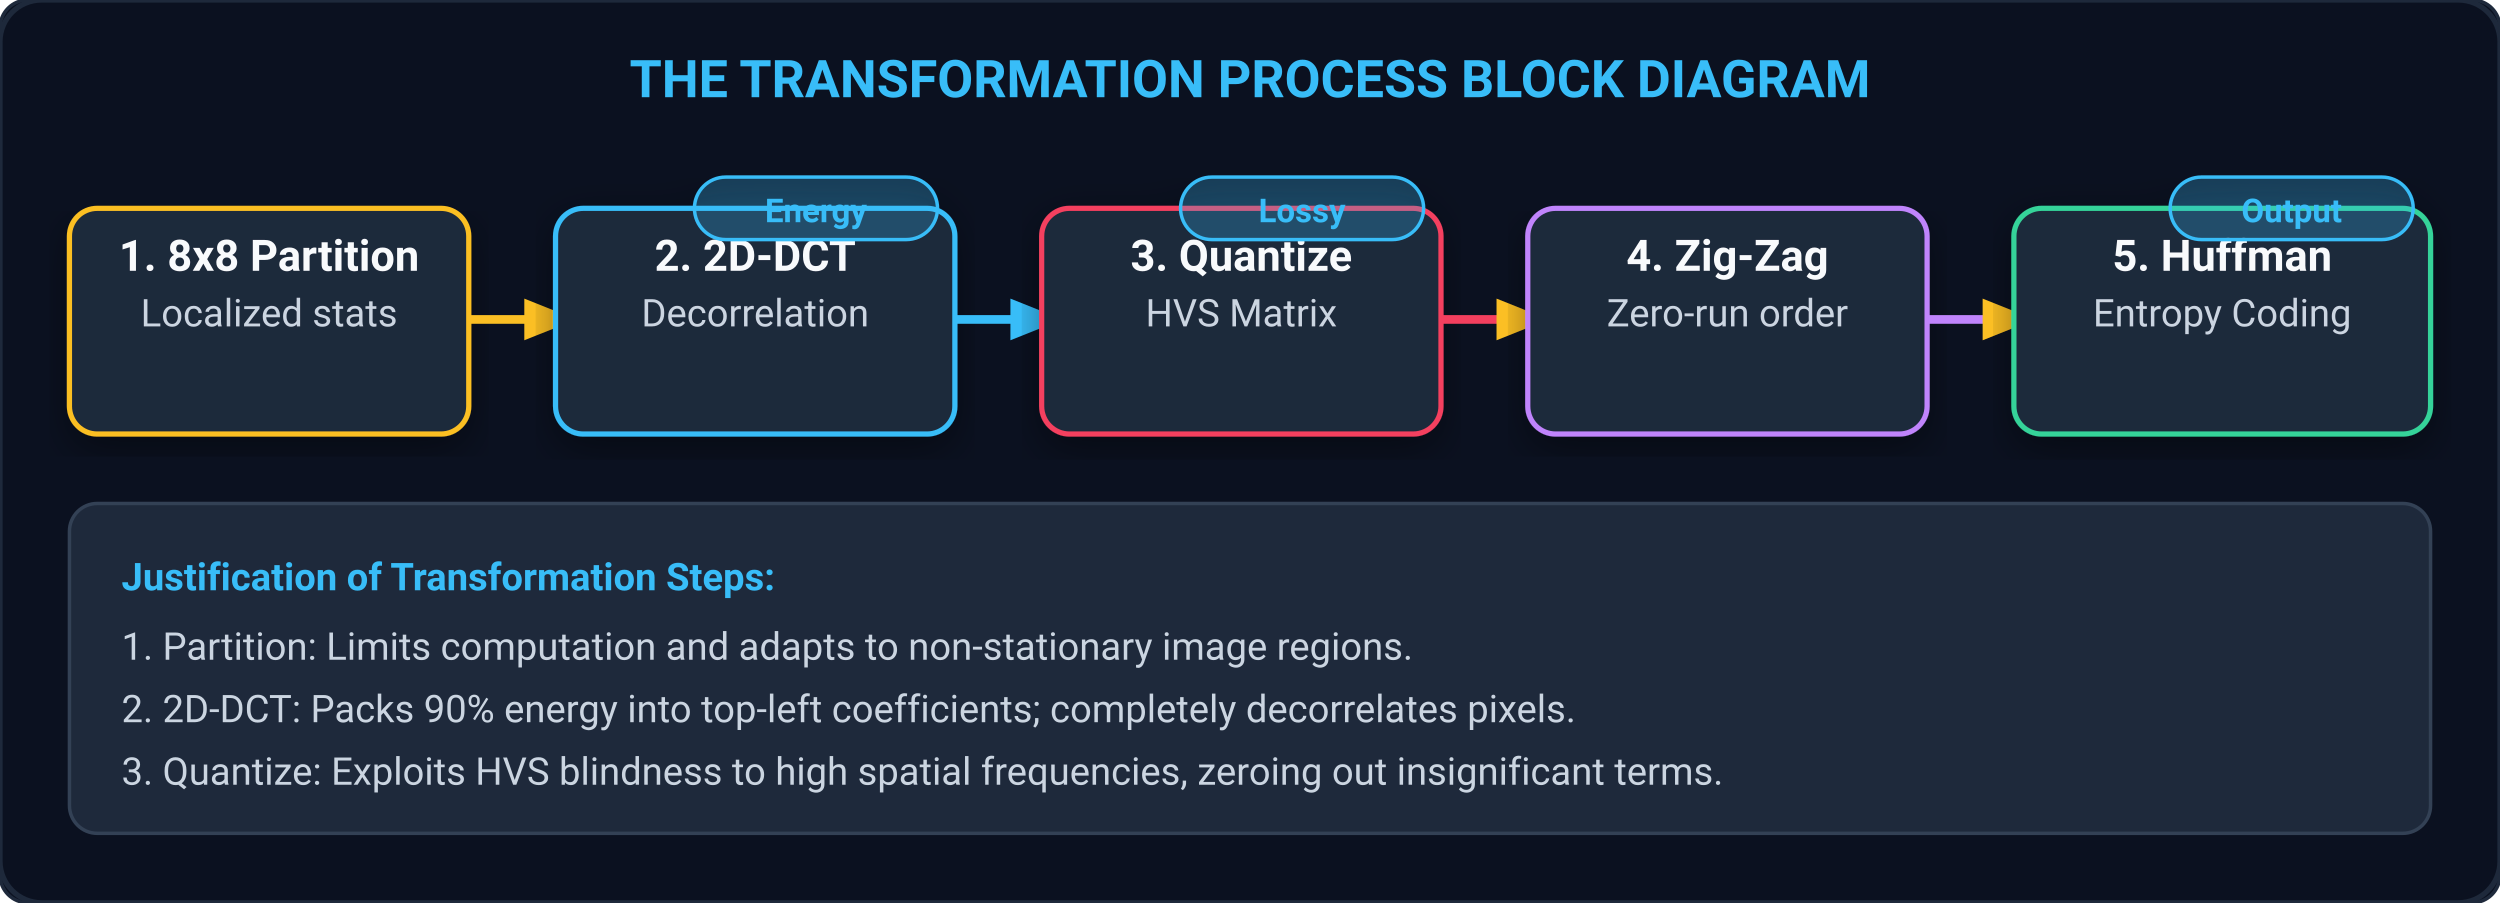
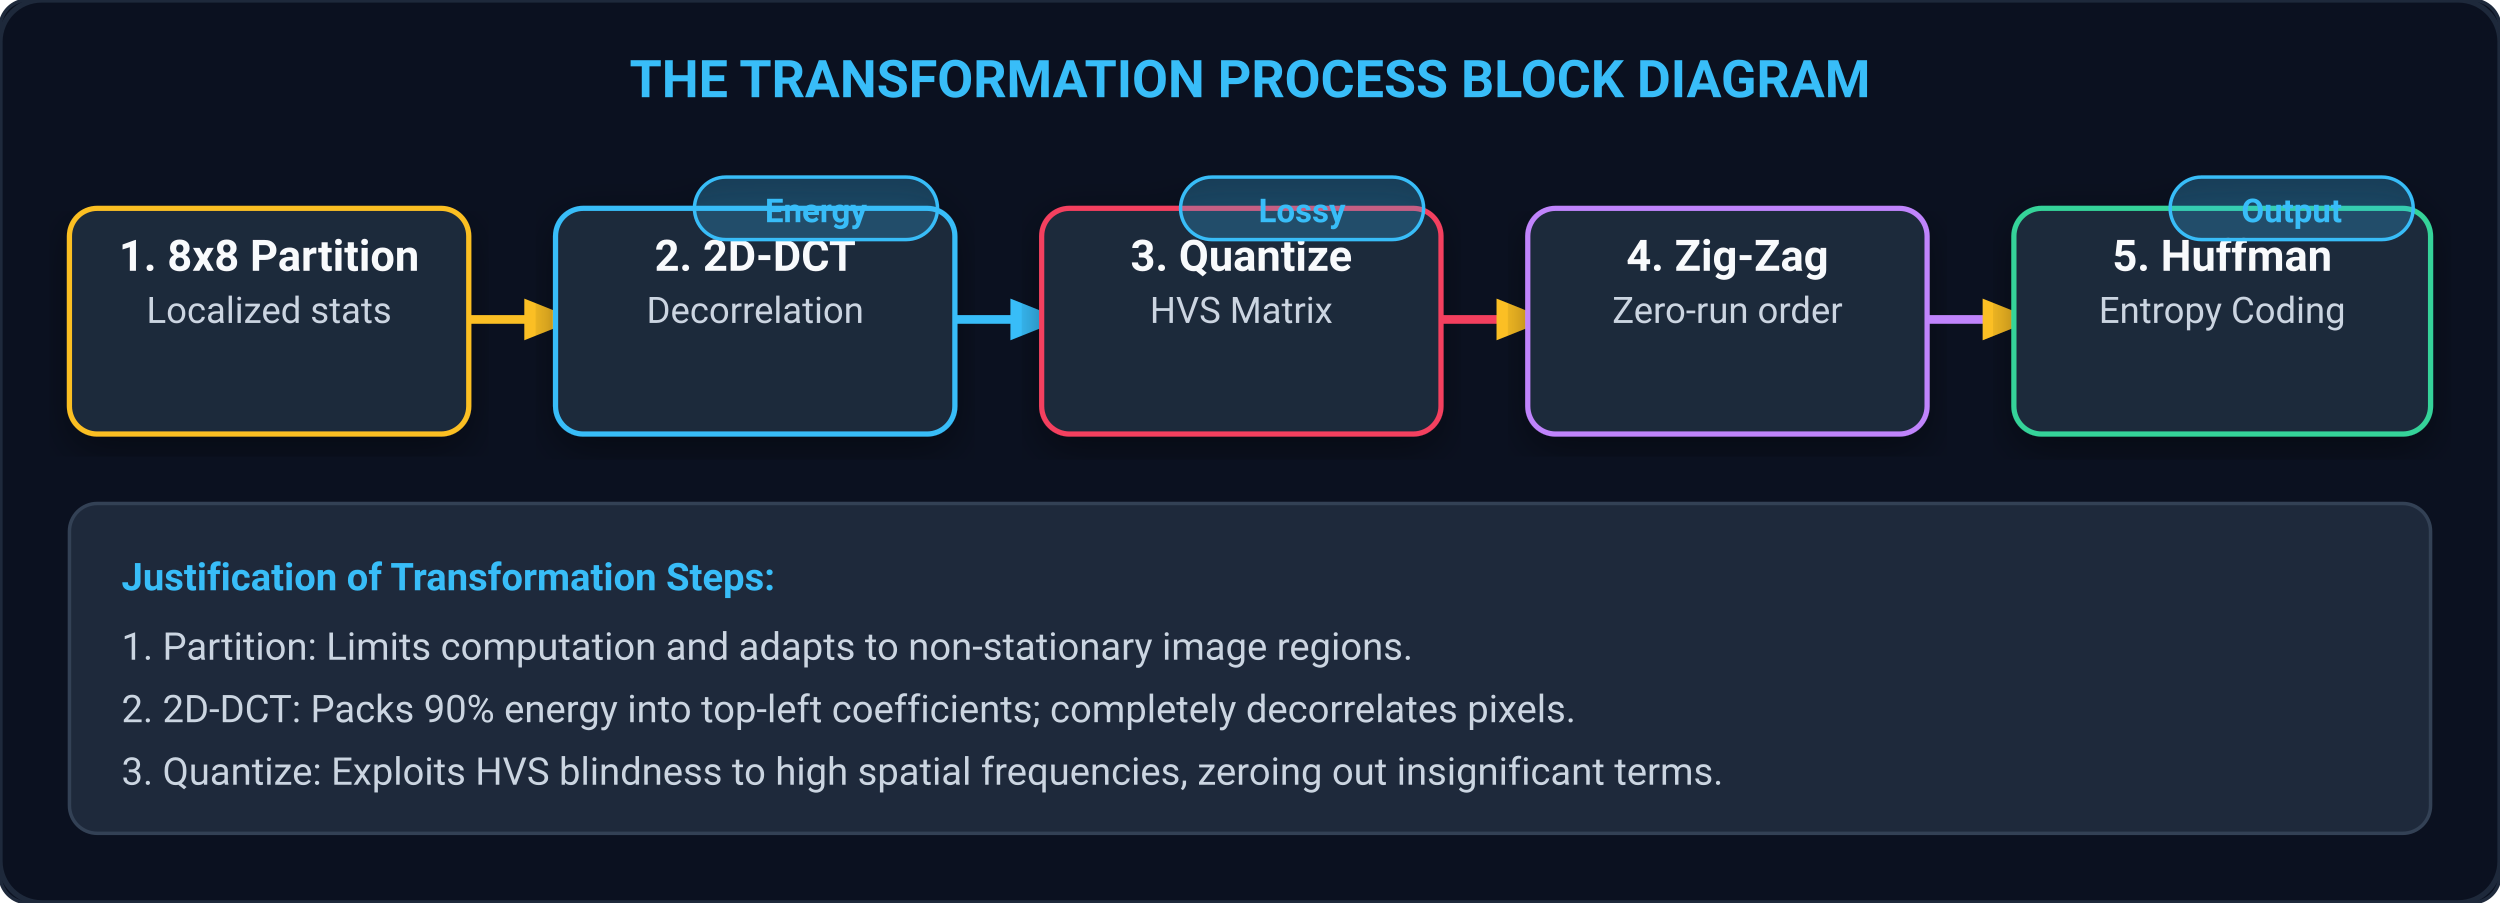
- <svg xmlns="http://www.w3.org/2000/svg" viewBox="0 0 720 260" width="100%" height="auto" class="flowchart-svg" style="max-width: 100%; width: 100%; height: auto; display: block; margin: 0 auto; font-family: -apple-system, BlinkMacSystemFont, 'Segoe UI', Roboto, Helvetica, Arial, sans-serif;">
+ <svg xmlns="http://www.w3.org/2000/svg" viewBox="0 0 720 260" width="100%" height="260" class="flowchart-svg" style="max-width: 720px; width: 100%; height: auto; display: block; margin: 0 auto; font-family: -apple-system, BlinkMacSystemFont, 'Segoe UI', Roboto, Helvetica, Arial, sans-serif;">
  <rect width="100%" height="100%" fill="#0b1120" rx="8" stroke="#1e293b" stroke-width="1" />
  <defs>
    <linearGradient id="gradCard" x1="0%" y1="0%" x2="100%" y2="100%">
      <stop offset="0%" stop-color="#1e293b" />
      <stop offset="100%" stop-color="#0f172a" />
    </linearGradient>
    <linearGradient id="gradCyan" x1="0%" y1="0%" x2="100%" y2="100%">
      <stop offset="0%" stop-color="#38bdf8" />
      <stop offset="100%" stop-color="#0284c7" />
    </linearGradient>
    <linearGradient id="gradEmerald" x1="0%" y1="0%" x2="100%" y2="100%">
      <stop offset="0%" stop-color="#34d399" />
      <stop offset="100%" stop-color="#059669" />
    </linearGradient>
    <linearGradient id="gradAmber" x1="0%" y1="0%" x2="100%" y2="100%">
      <stop offset="0%" stop-color="#fbbf24" />
      <stop offset="100%" stop-color="#d97706" />
    </linearGradient>
    <linearGradient id="gradPurple" x1="0%" y1="0%" x2="100%" y2="100%">
      <stop offset="0%" stop-color="#c084fc" />
      <stop offset="100%" stop-color="#9333ea" />
    </linearGradient>
    <linearGradient id="gradRose" x1="0%" y1="0%" x2="100%" y2="100%">
      <stop offset="0%" stop-color="#fb7185" />
      <stop offset="100%" stop-color="#e11d48" />
    </linearGradient>
    <filter id="shadow" x="-5%" y="-5%" width="110%" height="115%">
      <feDropShadow dx="0" dy="4" stdDeviation="6" flood-color="#000000" flood-opacity="0.4" />
    </filter>
    <marker id="arrCyan" viewBox="0 0 10 10" refX="6" refY="5" markerWidth="6" markerHeight="6" orient="auto-start-reverse">
      <path d="M 0 1 L 10 5 L 0 9 z" fill="#38bdf8" />
    </marker>
    <marker id="arrEmerald" viewBox="0 0 10 10" refX="6" refY="5" markerWidth="6" markerHeight="6" orient="auto-start-reverse">
      <path d="M 0 1 L 10 5 L 0 9 z" fill="#34d399" />
    </marker>
    <marker id="arrAmber" viewBox="0 0 10 10" refX="6" refY="5" markerWidth="6" markerHeight="6" orient="auto-start-reverse">
      <path d="M 0 1 L 10 5 L 0 9 z" fill="#fbbf24" />
    </marker>
  </defs>
  <rect width="720" height="260" rx="12" fill="#0b1120" stroke="#1e293b" stroke-width="1.5" />
  <text x="360" y="28" font-size="15" font-weight="bold" fill="#38bdf8" text-anchor="middle">THE TRANSFORMATION PROCESS BLOCK DIAGRAM</text>
  <g filter="url(#shadow)">
    <rect x="20" y="60" width="115" height="65" rx="8" fill="#1e293b" stroke="#fbbf24" stroke-width="1.5" />
    <text x="77.5" y="78" font-size="12.5" font-weight="700" fill="#f8fafc" text-anchor="middle">1. 8x8 Partition</text>
-     <text font-size="11" fill="#cbd5e1" text-anchor="middle">
-       <tspan x="77.5" y="94">Localized stats</tspan>
-     </text>
+     <text x="77.5" y="93" font-size="10.5" fill="#cbd5e1" text-anchor="middle">Localized stats</text>
  </g>
  <line x1="135" y1="92" x2="160" y2="92" stroke="#fbbf24" stroke-width="2.5" marker-end="url(#arrAmber)" />
  <g filter="url(#shadow)">
    <rect x="160" y="60" width="115" height="65" rx="8" fill="#1e293b" stroke="#38bdf8" stroke-width="1.5" />
    <text x="217.5" y="78" font-size="12.5" font-weight="700" fill="#f8fafc" text-anchor="middle">2. 2D-DCT</text>
-     <text font-size="11" fill="#cbd5e1" text-anchor="middle">
-       <tspan x="217.5" y="94">Decorrelation</tspan>
-     </text>
+     <text x="217.5" y="93" font-size="10.5" fill="#cbd5e1" text-anchor="middle">Decorrelation</text>
    <rect x="200" y="51" width="70" height="18" rx="9" fill="#38bdf8" fill-opacity="0.25" stroke="#38bdf8" stroke-width="1" />
    <text x="235" y="64" font-size="9.5" font-weight="700" fill="#38bdf8" text-anchor="middle">Energy</text>
  </g>
  <line x1="275" y1="92" x2="300" y2="92" stroke="#38bdf8" stroke-width="2.5" marker-end="url(#arrCyan)" />
  <g filter="url(#shadow)">
    <rect x="300" y="60" width="115" height="65" rx="8" fill="#1e293b" stroke="#f43f5e" stroke-width="1.5" />
    <text x="357.5" y="78" font-size="12.5" font-weight="700" fill="#f8fafc" text-anchor="middle">3. Quantize</text>
-     <text font-size="11" fill="#cbd5e1" text-anchor="middle">
-       <tspan x="357.5" y="94">HVS Matrix</tspan>
-     </text>
+     <text x="357.5" y="93" font-size="10.5" fill="#cbd5e1" text-anchor="middle">HVS Matrix</text>
    <rect x="340" y="51" width="70" height="18" rx="9" fill="#38bdf8" fill-opacity="0.25" stroke="#38bdf8" stroke-width="1" />
    <text x="375" y="64" font-size="9.5" font-weight="700" fill="#38bdf8" text-anchor="middle">Lossy</text>
  </g>
  <line x1="415" y1="92" x2="440" y2="92" stroke="#f43f5e" stroke-width="2.5" marker-end="url(#arrAmber)" />
  <g filter="url(#shadow)">
    <rect x="440" y="60" width="115" height="65" rx="8" fill="#1e293b" stroke="#c084fc" stroke-width="1.5" />
    <text x="497.5" y="78" font-size="12.5" font-weight="700" fill="#f8fafc" text-anchor="middle">4. Zig-Zag</text>
-     <text font-size="11" fill="#cbd5e1" text-anchor="middle">
-       <tspan x="497.5" y="94">Zero-run order</tspan>
-     </text>
+     <text x="497.5" y="93" font-size="10.5" fill="#cbd5e1" text-anchor="middle">Zero-run order</text>
  </g>
  <line x1="555" y1="92" x2="580" y2="92" stroke="#c084fc" stroke-width="2.5" marker-end="url(#arrAmber)" />
  <g filter="url(#shadow)">
    <rect x="580" y="60" width="120" height="65" rx="8" fill="#1e293b" stroke="#34d399" stroke-width="1.5" />
    <text x="640.0" y="78" font-size="12.5" font-weight="700" fill="#f8fafc" text-anchor="middle">5. Huffman</text>
-     <text font-size="11" fill="#cbd5e1" text-anchor="middle">
-       <tspan x="640.0" y="94">Entropy Coding</tspan>
-     </text>
+     <text x="640.0" y="93" font-size="10.5" fill="#cbd5e1" text-anchor="middle">Entropy Coding</text>
    <rect x="625" y="51" width="70" height="18" rx="9" fill="#38bdf8" fill-opacity="0.25" stroke="#38bdf8" stroke-width="1" />
    <text x="660" y="64" font-size="9.5" font-weight="700" fill="#38bdf8" text-anchor="middle">Output</text>
  </g>
  <rect x="20" y="145" width="680" height="95" rx="8" fill="#1e293b" stroke="#334155" />
  <text x="35" y="170" font-size="11" font-weight="bold" fill="#38bdf8">Justification of Transformation Steps:</text>
  <text x="35" y="190" font-size="11" fill="#cbd5e1">1. Partition: Limits computation and adapts to non-stationary image regions.</text>
  <text x="35" y="208" font-size="11" fill="#cbd5e1">2. 2D-DCT: Packs 90% energy into top-left coefficients; completely decorrelates pixels.</text>
  <text x="35" y="226" font-size="11" fill="#cbd5e1">3. Quantize: Exploits HVS blindness to high spatial frequencies, zeroing out insignificant terms.</text>
</svg>
